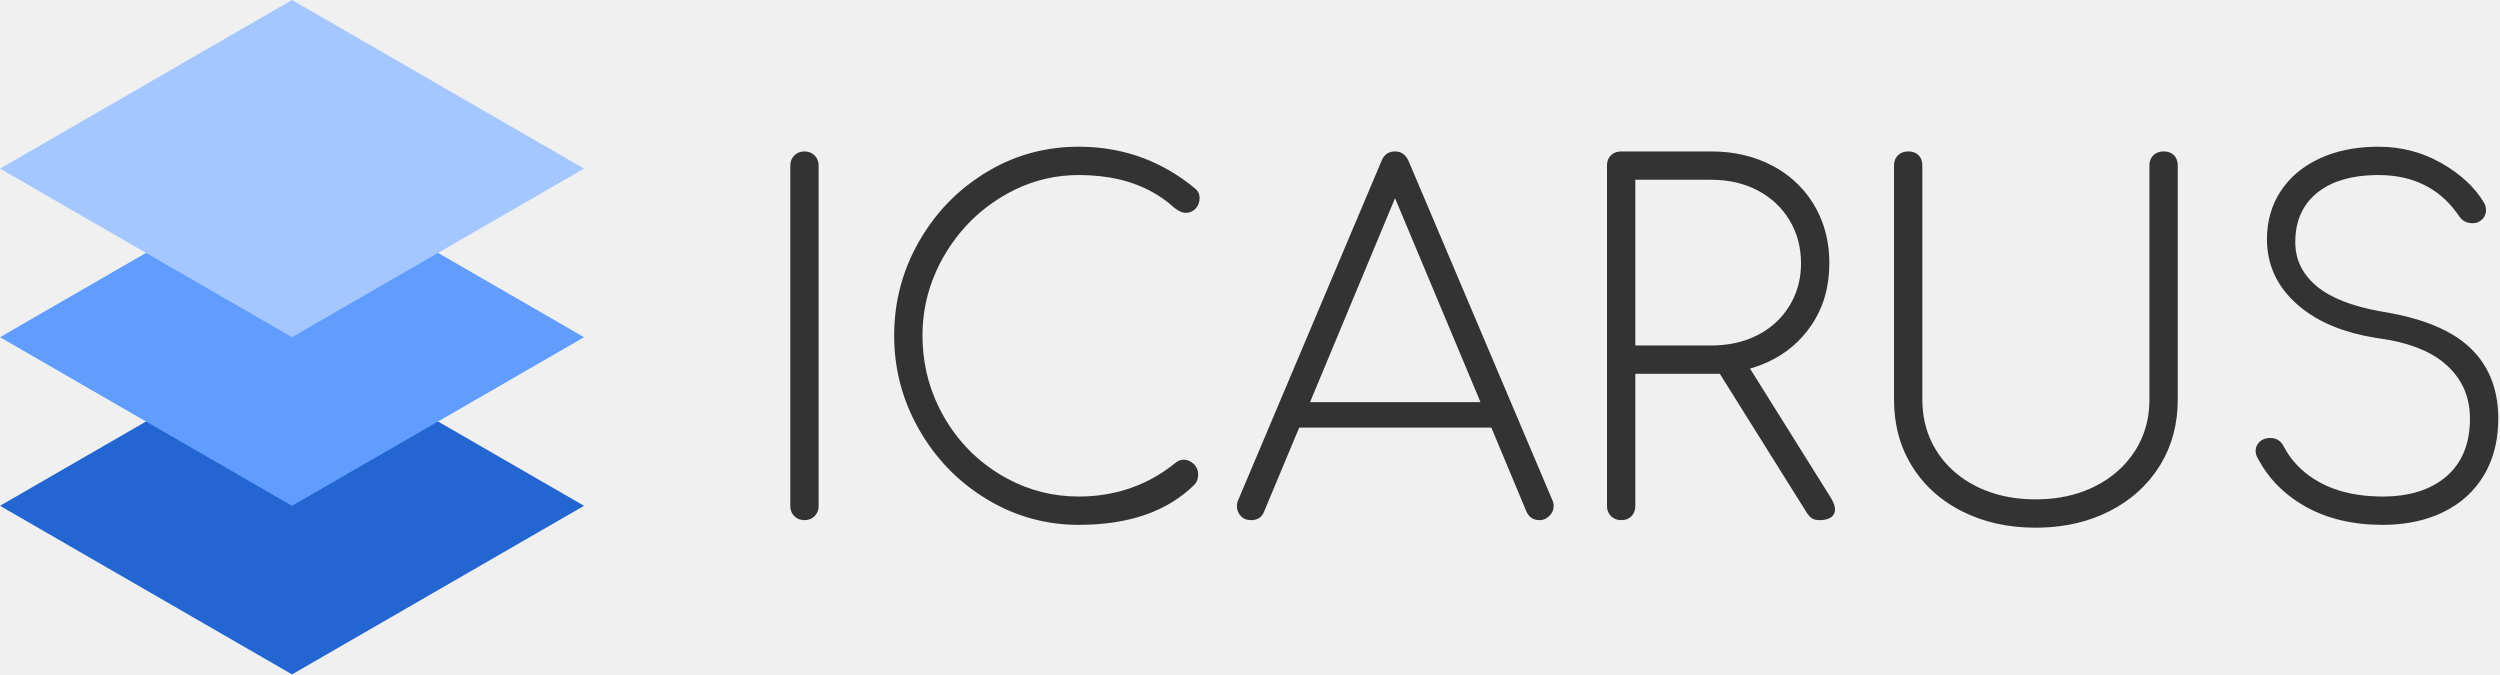
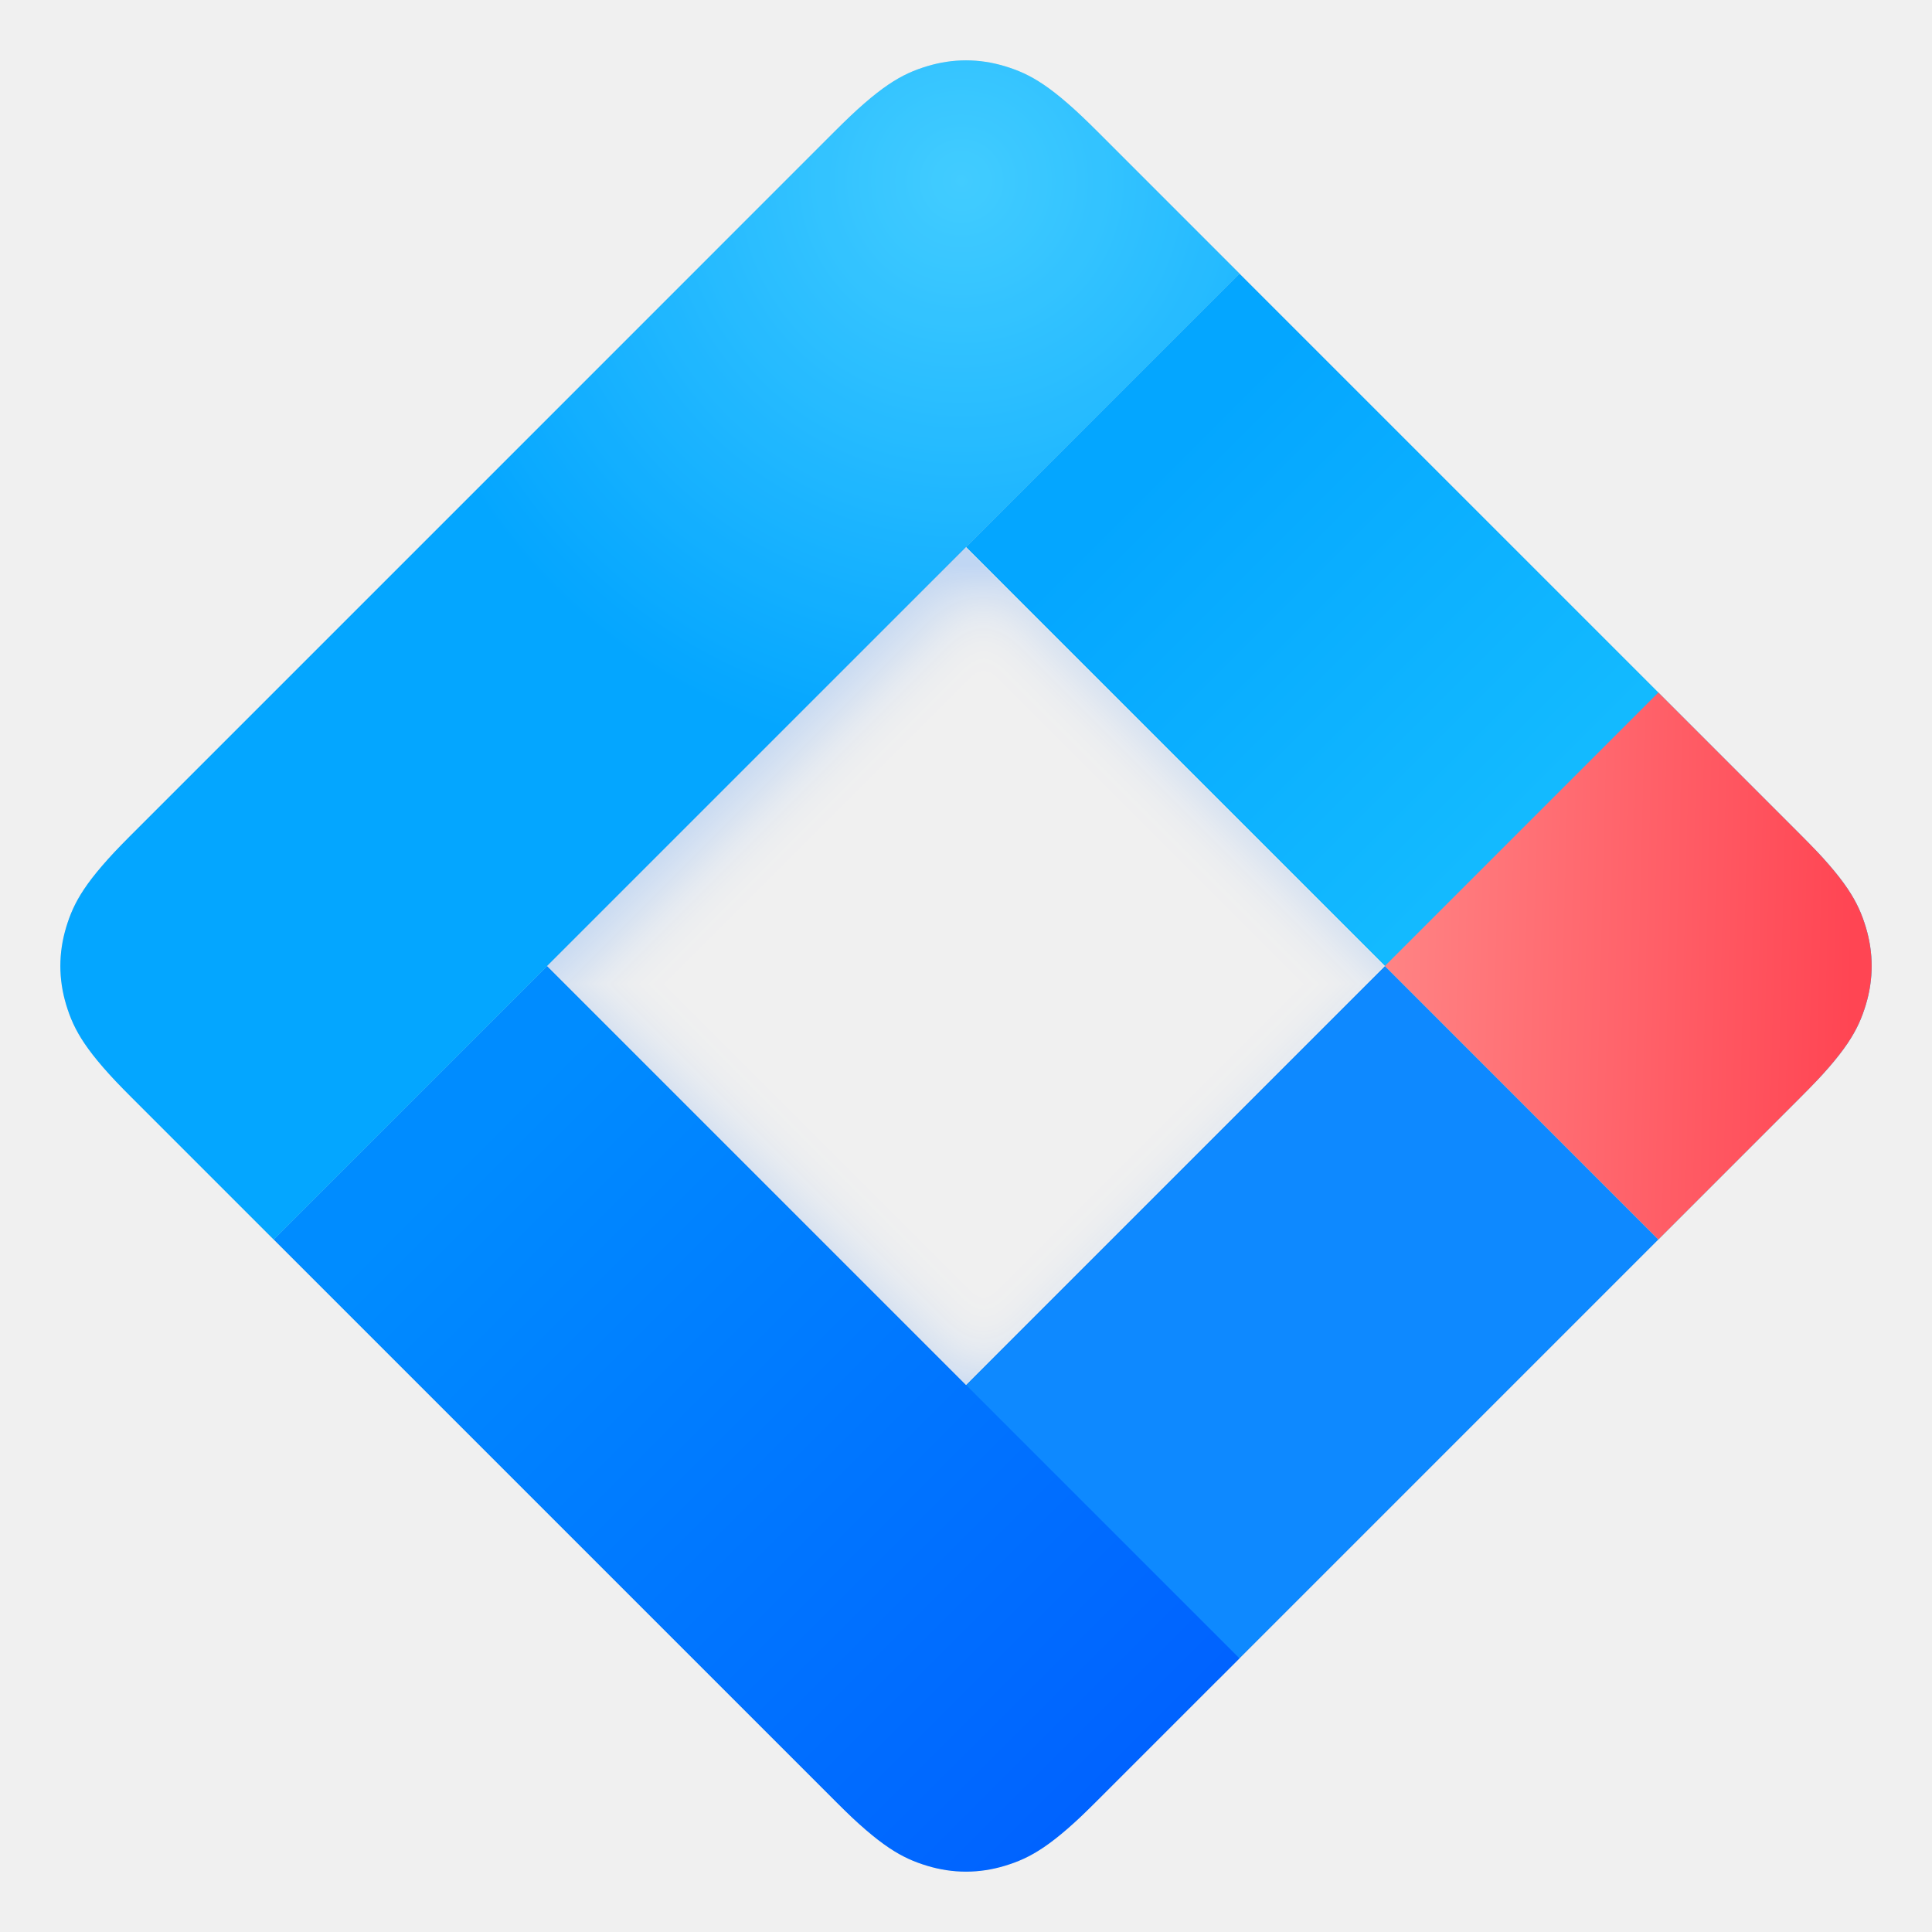
- <svg xmlns="http://www.w3.org/2000/svg" version="1.1" width="949" height="256" viewbox="0 0 949 256">
-   <path fill="#2366d1" d="M110.851 128L221.703 192L110.851 256L0 192Z" />
-   <path fill="#609dff" d="M110.851 64L221.703 128L110.851 192L0 128Z" />
-   <path fill="#a4c7ff" d="M110.851 0L221.703 64L110.851 128L0 64Z" />
-   <g transform="translate(300, 55.695), scale(0.7)" fill="#333">
-     <path d="M 613.888 10.24 L 613.888 137.216 A 60.705 60.705 0 0 0 613.954 140.055 Q 614.553 152.847 620.602 163.316 A 50.135 50.135 0 0 0 621.696 165.12 A 51.598 51.598 0 0 0 624.562 169.185 Q 631.357 177.897 641.762 183.449 A 63.11 63.11 0 0 0 643.456 184.32 A 61.649 61.649 0 0 0 648.369 186.492 Q 659.467 190.833 672.846 191.198 A 90.809 90.809 0 0 0 675.328 191.232 A 90.563 90.563 0 0 0 678.104 191.19 Q 692.78 190.74 704.7 185.489 A 61.259 61.259 0 0 0 707.2 184.32 Q 721.152 177.408 729.088 165.12 A 49.502 49.502 0 0 0 731.322 161.299 Q 736.63 151.203 736.997 139.036 A 60.335 60.335 0 0 0 737.024 137.216 L 737.024 10.24 A 10.857 10.857 0 0 1 737.062 9.315 Q 737.313 6.384 739.2 4.608 A 7.256 7.256 0 0 1 741.925 2.981 Q 743.196 2.56 744.704 2.56 Q 746.956 2.56 748.602 3.369 A 6.472 6.472 0 0 1 750.336 4.608 Q 752.167 6.439 752.361 9.499 A 11.729 11.729 0 0 1 752.384 10.24 L 752.384 137.216 Q 752.384 156.807 743.135 172.194 A 64.077 64.077 0 0 1 742.528 173.184 Q 732.672 188.928 715.136 197.76 Q 698.912 205.931 678.635 206.543 A 109.71 109.71 0 0 1 675.328 206.592 Q 653.056 206.592 635.52 197.76 A 77.835 77.835 0 0 1 632.828 196.338 Q 618.963 188.661 610.337 176.346 A 65.778 65.778 0 0 1 608.256 173.184 Q 598.528 157.44 598.528 137.216 L 598.528 10.24 A 10.857 10.857 0 0 1 598.566 9.315 Q 598.817 6.384 600.704 4.608 A 7.256 7.256 0 0 1 603.429 2.981 Q 604.7 2.56 606.208 2.56 Q 608.46 2.56 610.106 3.369 A 6.472 6.472 0 0 1 611.84 4.608 Q 613.671 6.439 613.865 9.499 A 11.729 11.729 0 0 1 613.888 10.24 Z M 895.488 8.96 A 69.507 69.507 0 0 0 894.88 8.615 Q 879.509 0 861.184 0 A 100.005 100.005 0 0 0 858.79 0.028 Q 842.342 0.422 829.568 6.272 A 61.75 61.75 0 0 0 828.078 6.979 Q 815.456 13.172 808.32 23.936 Q 800.768 35.328 800.768 50.176 Q 800.768 69.697 815.175 83.659 A 59.222 59.222 0 0 0 817.024 85.376 A 60.63 60.63 0 0 0 819.68 87.606 Q 834.727 99.526 859.059 103.529 A 133.91 133.91 0 0 0 861.696 103.936 Q 884.116 107.004 896.419 116.925 A 41.61 41.61 0 0 1 898.432 118.656 A 43.592 43.592 0 0 1 899.28 119.455 Q 910.848 130.653 910.848 147.456 Q 910.848 167.68 898.176 178.688 A 39.281 39.281 0 0 1 893.72 182.034 Q 882.522 189.266 865.531 189.672 A 85.481 85.481 0 0 1 863.488 189.696 A 102.18 102.18 0 0 1 861.3 189.673 Q 845.567 189.336 833.654 184.112 A 55.097 55.097 0 0 1 830.592 182.656 A 56.619 56.619 0 0 1 829.066 181.842 Q 818.274 175.871 811.94 166.114 A 47.528 47.528 0 0 1 809.984 162.816 A 12.115 12.115 0 0 0 809.808 162.46 Q 807.734 158.428 803.571 158.002 A 9.942 9.942 0 0 0 802.56 157.952 A 12.194 12.194 0 0 0 802.217 157.957 Q 798.871 158.051 796.8 160 A 7.449 7.449 0 0 0 796.119 160.731 Q 794.934 162.191 794.688 164.094 A 8.003 8.003 0 0 0 794.624 165.12 A 6.218 6.218 0 0 0 794.708 166.137 Q 794.803 166.708 795.004 167.28 A 7.895 7.895 0 0 0 795.392 168.192 A 65.044 65.044 0 0 0 796.099 169.546 Q 804.091 184.419 819.055 193.615 A 74.4 74.4 0 0 0 821.76 195.2 Q 839.424 205.056 863.488 205.056 Q 879.548 205.056 892.299 199.951 A 62.036 62.036 0 0 0 896.384 198.144 Q 910.592 191.232 918.4 178.176 A 51.186 51.186 0 0 0 920.533 174.225 Q 926.208 162.515 926.208 147.456 A 72.811 72.811 0 0 0 926.178 145.354 Q 925.592 125.061 913.589 111.755 A 49.8 49.8 0 0 0 911.36 109.44 Q 896.512 94.976 864.256 89.6 A 157.882 157.882 0 0 1 862.446 89.288 Q 839.242 85.142 827.904 75.776 A 41.218 41.218 0 0 1 826.977 74.987 Q 816.128 65.472 816.128 51.712 A 49.293 49.293 0 0 1 816.128 51.578 Q 816.175 34.522 828.032 24.96 A 35.234 35.234 0 0 1 828.891 24.289 Q 840.118 15.794 859.213 15.381 A 91.194 91.194 0 0 1 861.184 15.36 A 73.044 73.044 0 0 1 862.037 15.365 Q 888.747 15.677 903.514 35.593 A 59.37 59.37 0 0 1 904.96 37.632 Q 907.22 41.022 911.076 41.419 A 10.261 10.261 0 0 0 912.128 41.472 A 14.543 14.543 0 0 0 912.743 41.459 Q 914.336 41.392 915.2 40.96 A 10.655 10.655 0 0 0 915.336 40.891 Q 916.348 40.366 917.135 39.681 A 7.607 7.607 0 0 0 918.4 38.272 Q 919.197 37.122 919.442 35.787 A 6.761 6.761 0 0 0 919.552 34.56 Q 919.552 32.256 918.528 30.464 Q 911.104 17.92 895.488 8.96 Z M 160.311 0.068 A 110.648 110.648 0 0 0 156.416 0 Q 131.565 0 110.402 11.483 A 99.343 99.343 0 0 0 106.112 13.952 A 109.009 109.009 0 0 0 104.543 14.926 Q 84.677 27.489 72.14 47.479 A 111.393 111.393 0 0 0 69.76 51.456 Q 56.32 75.008 56.32 102.4 Q 56.32 127.331 67.56 149.187 A 107.592 107.592 0 0 0 69.888 153.472 Q 83.456 177.152 106.496 191.104 A 103.444 103.444 0 0 0 108.082 192.045 Q 130.459 205.056 156.416 205.056 Q 197.376 205.056 219.392 183.04 Q 220.918 181.296 221.145 178.624 A 11.364 11.364 0 0 0 221.184 177.664 Q 221.184 174.906 219.514 172.852 A 8.614 8.614 0 0 0 218.752 172.032 A 10.501 10.501 0 0 0 218.638 171.925 Q 216.248 169.728 213.248 169.728 A 6.244 6.244 0 0 0 211.549 169.961 Q 210.906 170.141 210.291 170.463 A 7.508 7.508 0 0 0 209.408 171.008 Q 186.624 189.696 156.416 189.696 Q 135.765 189.696 117.743 180.022 A 87.237 87.237 0 0 1 114.048 177.92 Q 94.464 166.144 83.072 146.048 Q 72.704 127.758 71.772 106.604 A 95.549 95.549 0 0 1 71.68 102.4 Q 71.68 79.616 83.2 59.52 A 97.348 97.348 0 0 1 83.35 59.26 Q 94.847 39.346 114.304 27.392 A 88.056 88.056 0 0 1 117.155 25.713 Q 133.663 16.406 152.218 15.466 A 82.911 82.911 0 0 1 156.416 15.36 A 117.212 117.212 0 0 1 156.817 15.361 Q 180.184 15.441 196.829 24.848 A 63.01 63.01 0 0 1 207.872 32.768 A 23.034 23.034 0 0 0 208.339 33.158 Q 211.641 35.84 214.272 35.84 A 9.974 9.974 0 0 0 214.911 35.82 Q 217.343 35.664 219.009 34.296 A 6.873 6.873 0 0 0 219.904 33.408 A 9.994 9.994 0 0 0 220.133 33.126 Q 221.952 30.799 221.952 27.904 A 8.988 8.988 0 0 0 221.929 27.259 Q 221.724 24.398 219.648 22.784 A 110.881 110.881 0 0 0 219.543 22.697 Q 193.686 1.244 160.311 0.068 Z M 551.168 198.4 L 504.064 123.136 L 499.456 123.136 L 458.24 123.136 L 458.24 194.816 Q 458.24 198.144 456.192 200.32 Q 454.232 202.403 450.865 202.492 A 11.487 11.487 0 0 1 450.56 202.496 Q 447.452 202.496 445.349 200.598 A 7.871 7.871 0 0 1 445.056 200.32 A 7.525 7.525 0 0 1 444.182 199.275 Q 442.889 197.403 442.88 194.85 A 10.179 10.179 0 0 1 442.88 194.816 L 442.88 10.24 A 10.857 10.857 0 0 1 442.918 9.315 Q 443.169 6.384 445.056 4.608 A 7.256 7.256 0 0 1 447.781 2.981 Q 449.052 2.56 450.56 2.56 L 499.456 2.56 Q 517.888 2.56 532.48 10.24 Q 545.954 17.332 553.971 29.662 A 58.968 58.968 0 0 1 555.264 31.744 A 56.737 56.737 0 0 1 560.414 43.13 Q 563.456 52.468 563.456 63.232 Q 563.456 82.2 553.946 96.465 A 56.692 56.692 0 0 1 551.808 99.456 A 58.849 58.849 0 0 1 549.212 102.618 Q 538.621 114.637 522.253 119.779 A 72.195 72.195 0 0 1 520.448 120.32 L 564.48 190.72 Q 566.528 194.304 566.528 196.608 A 6.599 6.599 0 0 1 566.478 197.436 Q 566.253 199.208 565.035 200.395 A 5.625 5.625 0 0 1 564.352 200.96 A 6.473 6.473 0 0 1 563.547 201.443 Q 561.472 202.496 558.08 202.496 Q 555.751 202.496 554.27 201.649 A 4.911 4.911 0 0 1 553.984 201.472 Q 552.654 200.585 551.515 198.93 A 14.447 14.447 0 0 1 551.168 198.4 Z M 399.104 197.632 L 380.16 152.32 L 275.968 152.32 L 257.024 197.632 Q 255.324 202.248 250.396 202.483 A 11.297 11.297 0 0 1 249.856 202.496 A 10.258 10.258 0 0 1 248.931 202.455 Q 246.143 202.203 244.4 200.383 A 6.997 6.997 0 0 1 244.224 200.192 A 8.678 8.678 0 0 1 243.477 199.224 Q 242.176 197.264 242.176 194.816 A 7.805 7.805 0 0 1 242.282 193.521 A 7.181 7.181 0 0 1 242.944 191.488 L 320.512 7.936 A 12.196 12.196 0 0 1 320.852 7.129 Q 322.805 2.936 327.14 2.591 A 10.038 10.038 0 0 1 327.936 2.56 A 9.004 9.004 0 0 1 328.947 2.615 Q 333.29 3.106 335.36 7.936 L 413.184 191.488 Q 413.952 193.024 413.952 194.816 A 7.64 7.64 0 0 1 413.846 196.101 Q 413.457 198.383 411.648 200.192 A 9.044 9.044 0 0 1 410.871 200.886 Q 409.083 202.303 406.879 202.473 A 7.908 7.908 0 0 1 406.272 202.496 A 9.93 9.93 0 0 1 405.339 202.453 Q 400.96 202.04 399.104 197.632 Z M 15.36 10.24 L 15.36 194.816 Q 15.36 197.924 13.462 200.027 A 7.871 7.871 0 0 1 13.184 200.32 A 7.525 7.525 0 0 1 12.139 201.194 Q 10.267 202.487 7.714 202.496 A 10.179 10.179 0 0 1 7.68 202.496 Q 4.572 202.496 2.469 200.598 A 7.871 7.871 0 0 1 2.176 200.32 A 7.525 7.525 0 0 1 1.302 199.275 Q 0.009 197.403 0 194.85 A 10.179 10.179 0 0 1 0 194.816 L 0 10.24 Q 0 7.132 1.898 5.029 A 7.871 7.871 0 0 1 2.176 4.736 A 7.525 7.525 0 0 1 3.221 3.862 Q 5.093 2.569 7.646 2.56 A 10.179 10.179 0 0 1 7.68 2.56 Q 10.788 2.56 12.891 4.458 A 7.871 7.871 0 0 1 13.184 4.736 A 7.525 7.525 0 0 1 14.058 5.781 Q 15.351 7.653 15.36 10.206 A 10.179 10.179 0 0 1 15.36 10.24 Z M 281.856 138.496 L 374.272 138.496 L 327.936 27.904 L 281.856 138.496 Z M 458.24 107.776 L 499.456 107.776 Q 510.418 107.776 519.519 104.362 A 48.175 48.175 0 0 0 524.544 102.144 A 47.471 47.471 0 0 0 527.059 100.761 Q 534.75 96.219 539.878 89.183 A 43.678 43.678 0 0 0 541.824 86.272 Q 547.436 77.109 548.027 65.896 A 50.673 50.673 0 0 0 548.096 63.232 Q 548.096 50.176 541.824 39.808 Q 535.552 29.44 524.544 23.68 Q 513.536 17.92 499.456 17.92 L 458.24 17.92 L 458.24 107.776 Z" vector-effect="non-scaling-stroke" />
+ <svg xmlns="http://www.w3.org/2000/svg" xmlns:xlink="http://www.w3.org/1999/xlink" width="380px" height="380px" viewBox="0 0 380 380" version="1.1">
+   <defs>
+     <path d="M254.103,3.811 C258.753,6.298 262.402,9.948 264.889,14.598 C267.376,19.248 268.701,23.86 268.701,36.58 L268.701,232.121 C268.701,244.84 267.376,249.453 264.889,254.103 C262.402,258.753 258.753,262.402 254.103,264.889 C249.453,267.376 244.84,268.701 232.121,268.701 L36.58,268.701 C23.86,268.701 19.248,267.376 14.598,264.889 C9.948,262.402 6.298,258.753 3.811,254.103 C1.363,249.524 0.041,244.982 0.001,232.702 L1.93547515e-12,36.58 C1.93104999e-12,23.86 1.324,19.248 3.811,14.598 C6.298,9.948 9.948,6.298 14.598,3.811 C19.176,1.363 23.718,0.041 35.998,0.001 L232.121,-6.80643163e-13 C244.84,-6.82979707e-13 249.453,1.324 254.103,3.811 Z M192.608,76.092 L76.092,76.092 L76.092,192.608 L192.608,192.608 L192.608,76.092 Z" id="path-1" />
+     <linearGradient x1="50%" y1="6.952%" x2="50%" y2="100%" id="linearGradient-3">
+       <stop stop-color="#008CFF" offset="0%" />
+       <stop stop-color="#0063FF" offset="100%" />
+     </linearGradient>
+     <linearGradient x1="50%" y1="7.529%" x2="50%" y2="90.915%" id="linearGradient-4">
+       <stop stop-color="#04A6FF" offset="0%" />
+       <stop stop-color="#1CC6FF" offset="100%" />
+     </linearGradient>
+     <radialGradient cx="90.403%" cy="31.7%" fx="90.403%" fy="31.7%" r="149.548%" gradientTransform="translate(0.904025,0.317003),scale(0.283186,1),rotate(134.7884),translate(-0.904025,-0.317003)" id="radialGradient-5">
+       <stop stop-color="#51D6FF" offset="0%" />
+       <stop stop-color="#04A6FF" offset="100%" />
+     </radialGradient>
+     <linearGradient x1="0%" y1="0%" x2="83.494%" y2="87.872%" id="linearGradient-6">
+       <stop stop-color="#FF8384" offset="0%" />
+       <stop stop-color="#FF4553" offset="100%" />
+     </linearGradient>
+     <rect id="path-7" x="76.028" y="76.028" width="116.516" height="116.516" />
+     <filter x="-7.7%" y="-7.7%" width="115.4%" height="115.4%" filterUnits="objectBoundingBox" id="filter-9">
+       <feGaussianBlur stdDeviation="6.5" in="SourceAlpha" result="shadowBlurInner1" />
+       <feOffset dx="0" dy="5" in="shadowBlurInner1" result="shadowOffsetInner1" />
+       <feComposite in="shadowOffsetInner1" in2="SourceAlpha" operator="arithmetic" k2="-1" k3="1" result="shadowInnerInner1" />
+       <feColorMatrix values="0 0 0 0 0   0 0 0 0 0.424   0 0 0 0 1  0 0 0 0.2 0" type="matrix" in="shadowInnerInner1" />
+     </filter>
+   </defs>
+   <g id="页面-1" stroke="none" stroke-width="1" fill="none" fill-rule="evenodd">
+     <g id="Logo_图形_for-Hitu" transform="translate(-10, -10)">
+       <g id="Logo_Tech-UI" transform="translate(10, 10)">
+         <g id="Draft1" transform="translate(190, 190) rotate(-45) translate(-190, -190) translate(55.64971, 55.64971)">
+           <mask id="mask-2" fill="white">
+             <use xlink:href="#path-1" />
+           </mask>
+           <use id="形状结合" fill="#D8D8D8" xlink:href="#path-1" />
+           <g id="编组" mask="url(#mask-2)">
+             <g transform="translate(-0, 0)">
+               <rect id="矩形备份" fill="#0E89FF" transform="translate(131.3779, 230.6545) rotate(-360) translate(-131.3779, -230.6545) " x="70.147" y="192.608" width="122.461" height="76.092" />
+               <path d="M1.89233657e-11,76.092 L76.092,76.092 L76.092,268.701 L21.555,268.701 C14.06,268.701 11.342,267.92 8.602,266.455 C5.862,264.989 3.711,262.839 2.246,260.099 C0.78,257.359 1.89215954e-11,254.641 1.89264125e-11,247.146 L1.89233657e-11,76.092 L1.89233657e-11,76.092 Z" id="矩形" fill="url(#linearGradient-3)" transform="translate(38.0461, 172.3964) rotate(-360) translate(-38.0461, -172.3964) " />
+               <rect id="矩形备份-5" fill="url(#linearGradient-4)" transform="translate(230.6545, 172.3964) rotate(-360) translate(-230.6545, -172.3964) " x="192.608" y="76.092" width="76.092" height="192.608" />
+               <path d="M21.555,5.71774808e-13 L247.146,5.90358579e-13 C254.641,5.65221385e-13 257.359,0.78 260.099,2.246 C262.839,3.711 264.989,5.862 266.455,8.602 C267.92,11.342 268.701,14.06 268.701,21.555 L268.701,76.092 L268.701,76.092 L-1.89233657e-12,76.092 L-1.89356968e-12,21.555 C-1.8916201e-12,14.06 0.78,11.342 2.246,8.602 C3.711,5.862 5.862,3.711 8.602,2.246 C11.342,0.78 14.06,5.76019091e-13 21.555,5.71774808e-13 Z" id="矩形备份-2" fill="#04A6FF" transform="translate(134.3503, 38.0461) rotate(-360) translate(-134.3503, -38.0461) " />
+               <path d="M21.555,5.37983083e-13 L247.146,5.56566855e-13 C254.641,5.3142966e-13 257.359,0.78 260.099,2.246 C262.839,3.711 264.989,5.862 266.455,8.602 C267.92,11.342 268.701,14.06 268.701,21.555 L268.701,76.092 L268.701,76.092 L-1.62200277e-12,76.092 L-1.62323588e-12,21.555 C-1.6212863e-12,14.06 0.78,11.342 2.246,8.602 C3.711,5.862 5.862,3.711 8.602,2.246 C11.342,0.78 14.06,5.42227367e-13 21.555,5.37983083e-13 Z" id="矩形备份-2" fill="url(#radialGradient-5)" opacity="0.8" transform="translate(134.3503, 38.0461) rotate(-360) translate(-134.3503, -38.0461) " />
+             </g>
+           </g>
+           <path d="M192.608,192.608 L268.701,192.608 L268.701,247.146 C268.701,254.641 267.92,257.359 266.455,260.099 C264.989,262.839 262.839,264.989 260.099,266.455 C257.359,267.92 254.641,268.701 247.146,268.701 L192.608,268.701 L192.608,268.701 L192.608,192.608 Z" id="矩形备份-4" fill="url(#linearGradient-6)" mask="url(#mask-2)" transform="translate(230.6545, 230.6545) rotate(-360) translate(-230.6545, -230.6545) " />
+           <mask id="mask-8" fill="white">
+             <use xlink:href="#path-7" />
+           </mask>
+           <g id="shadow" fill="black" fill-opacity="1">
+             <use filter="url(#filter-9)" xlink:href="#path-7" />
+           </g>
+         </g>
+       </g>
+     </g>
  </g>
</svg>
